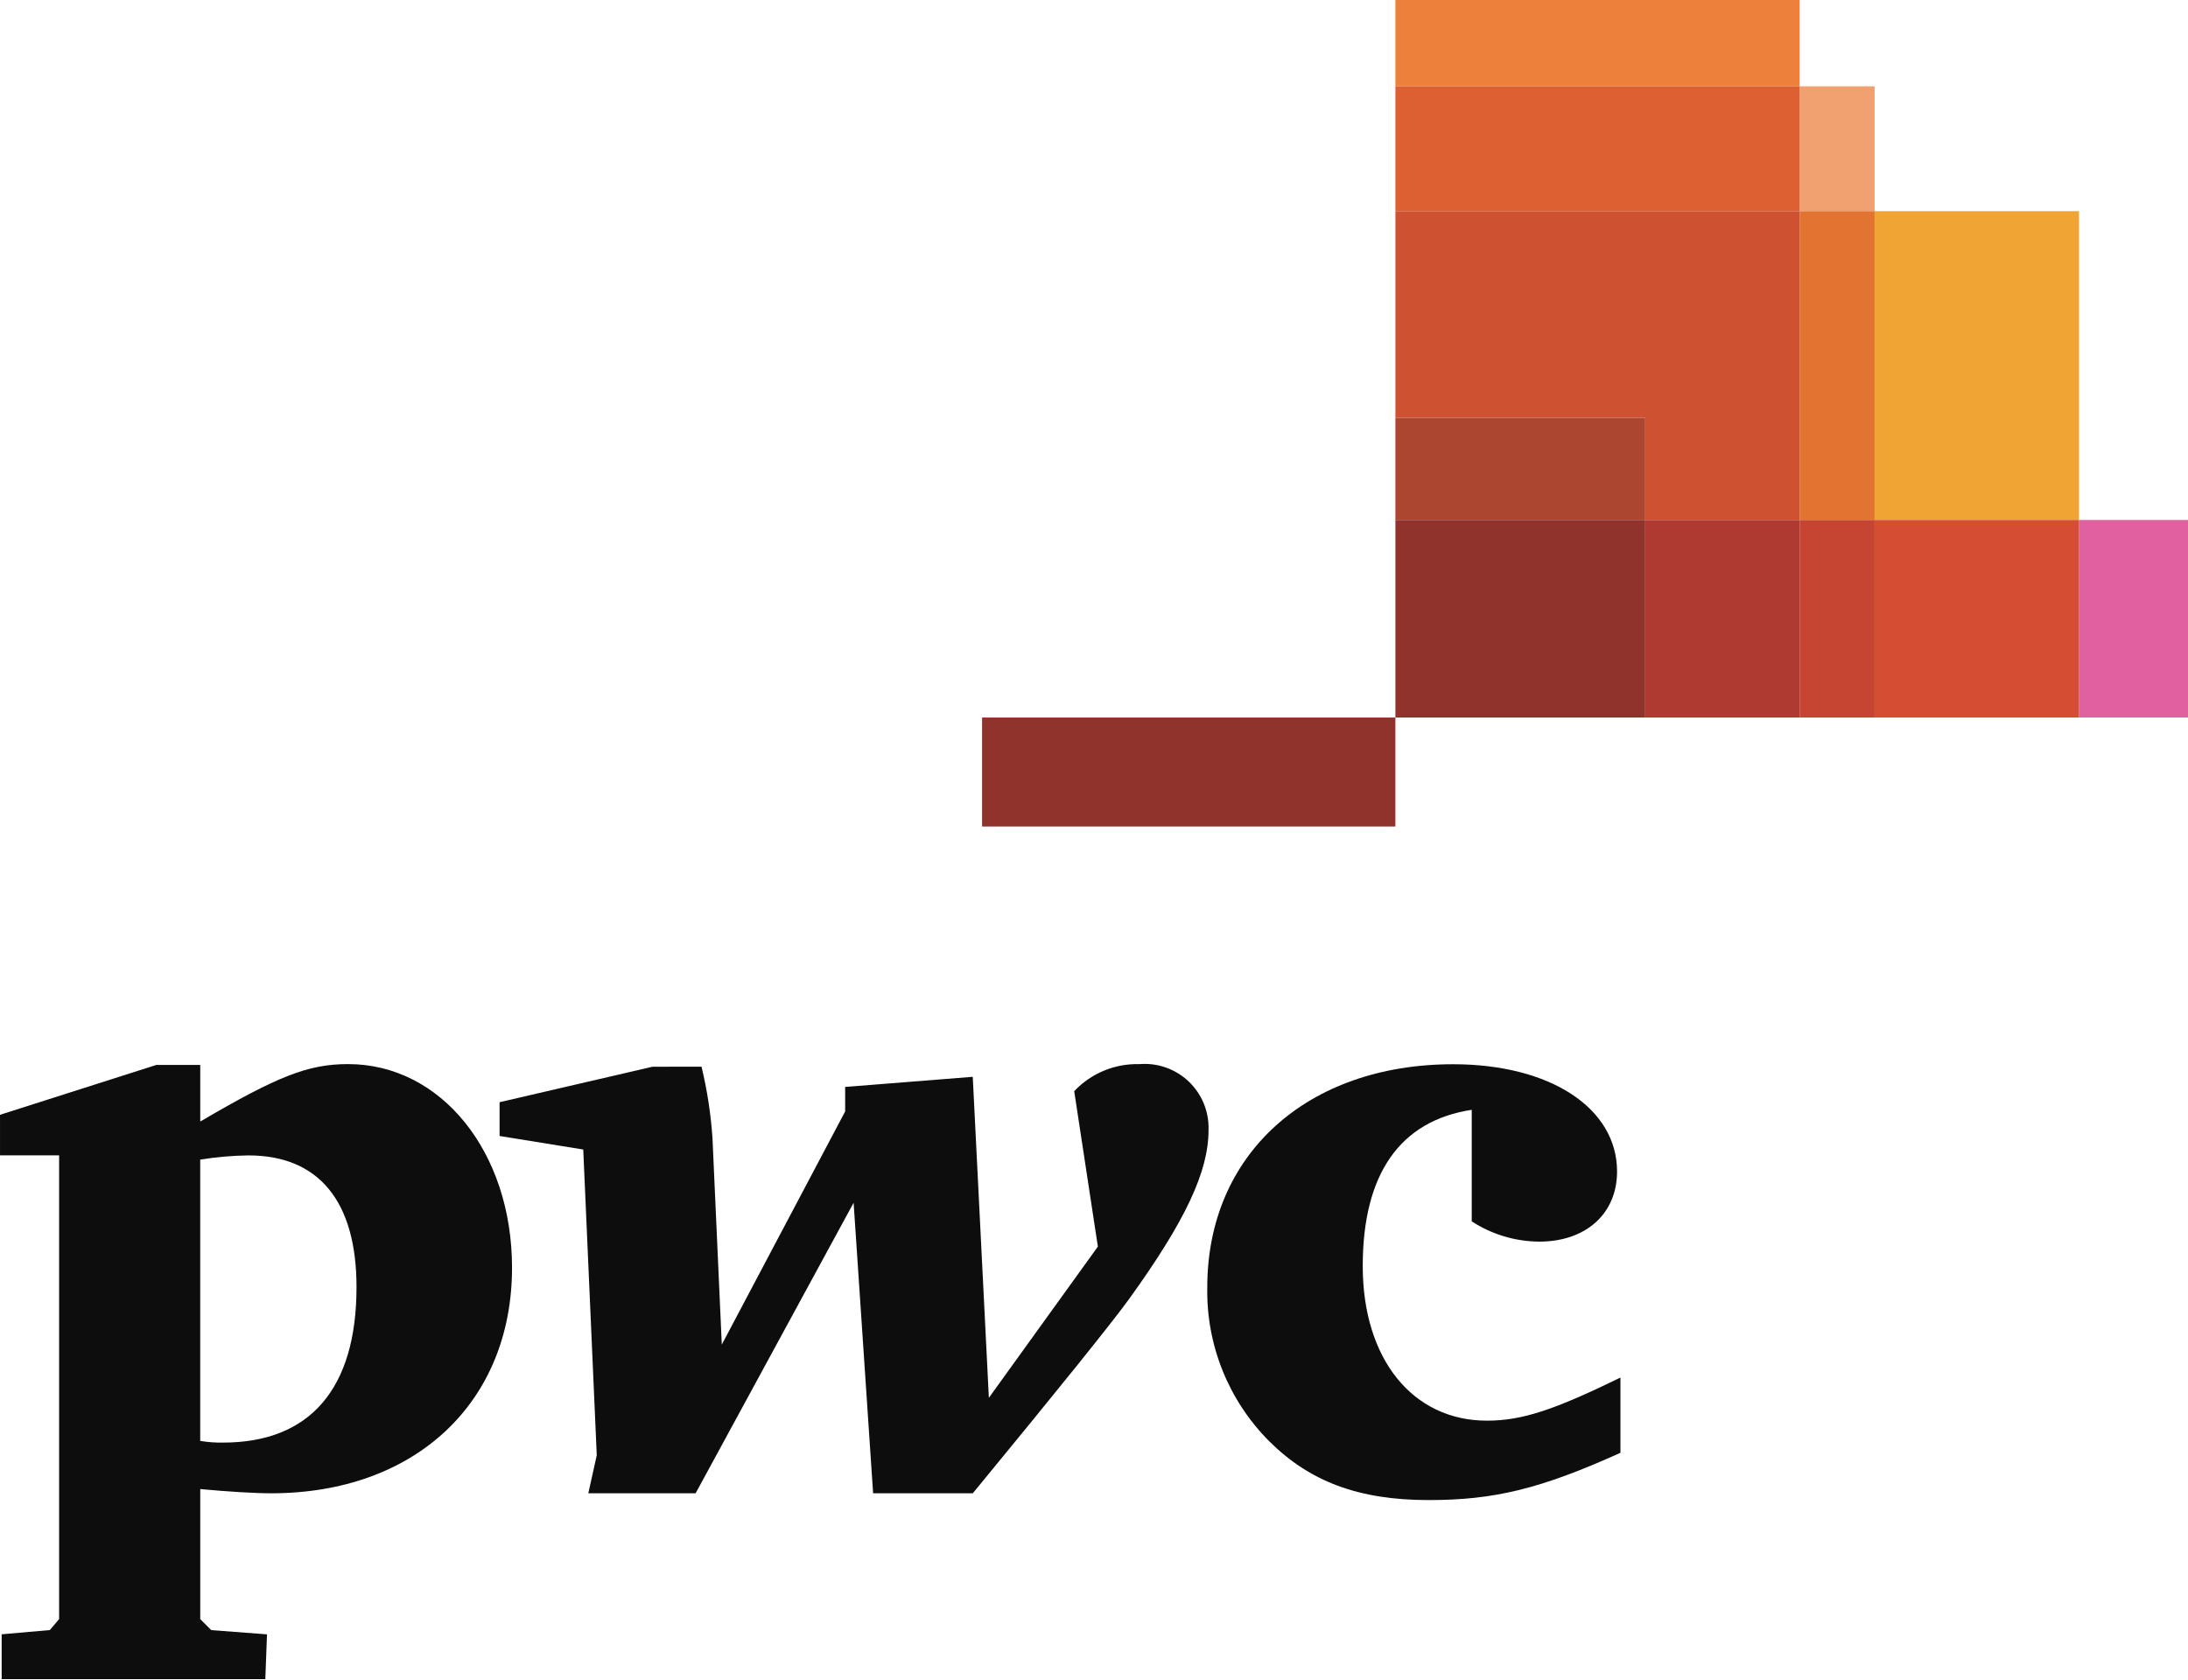
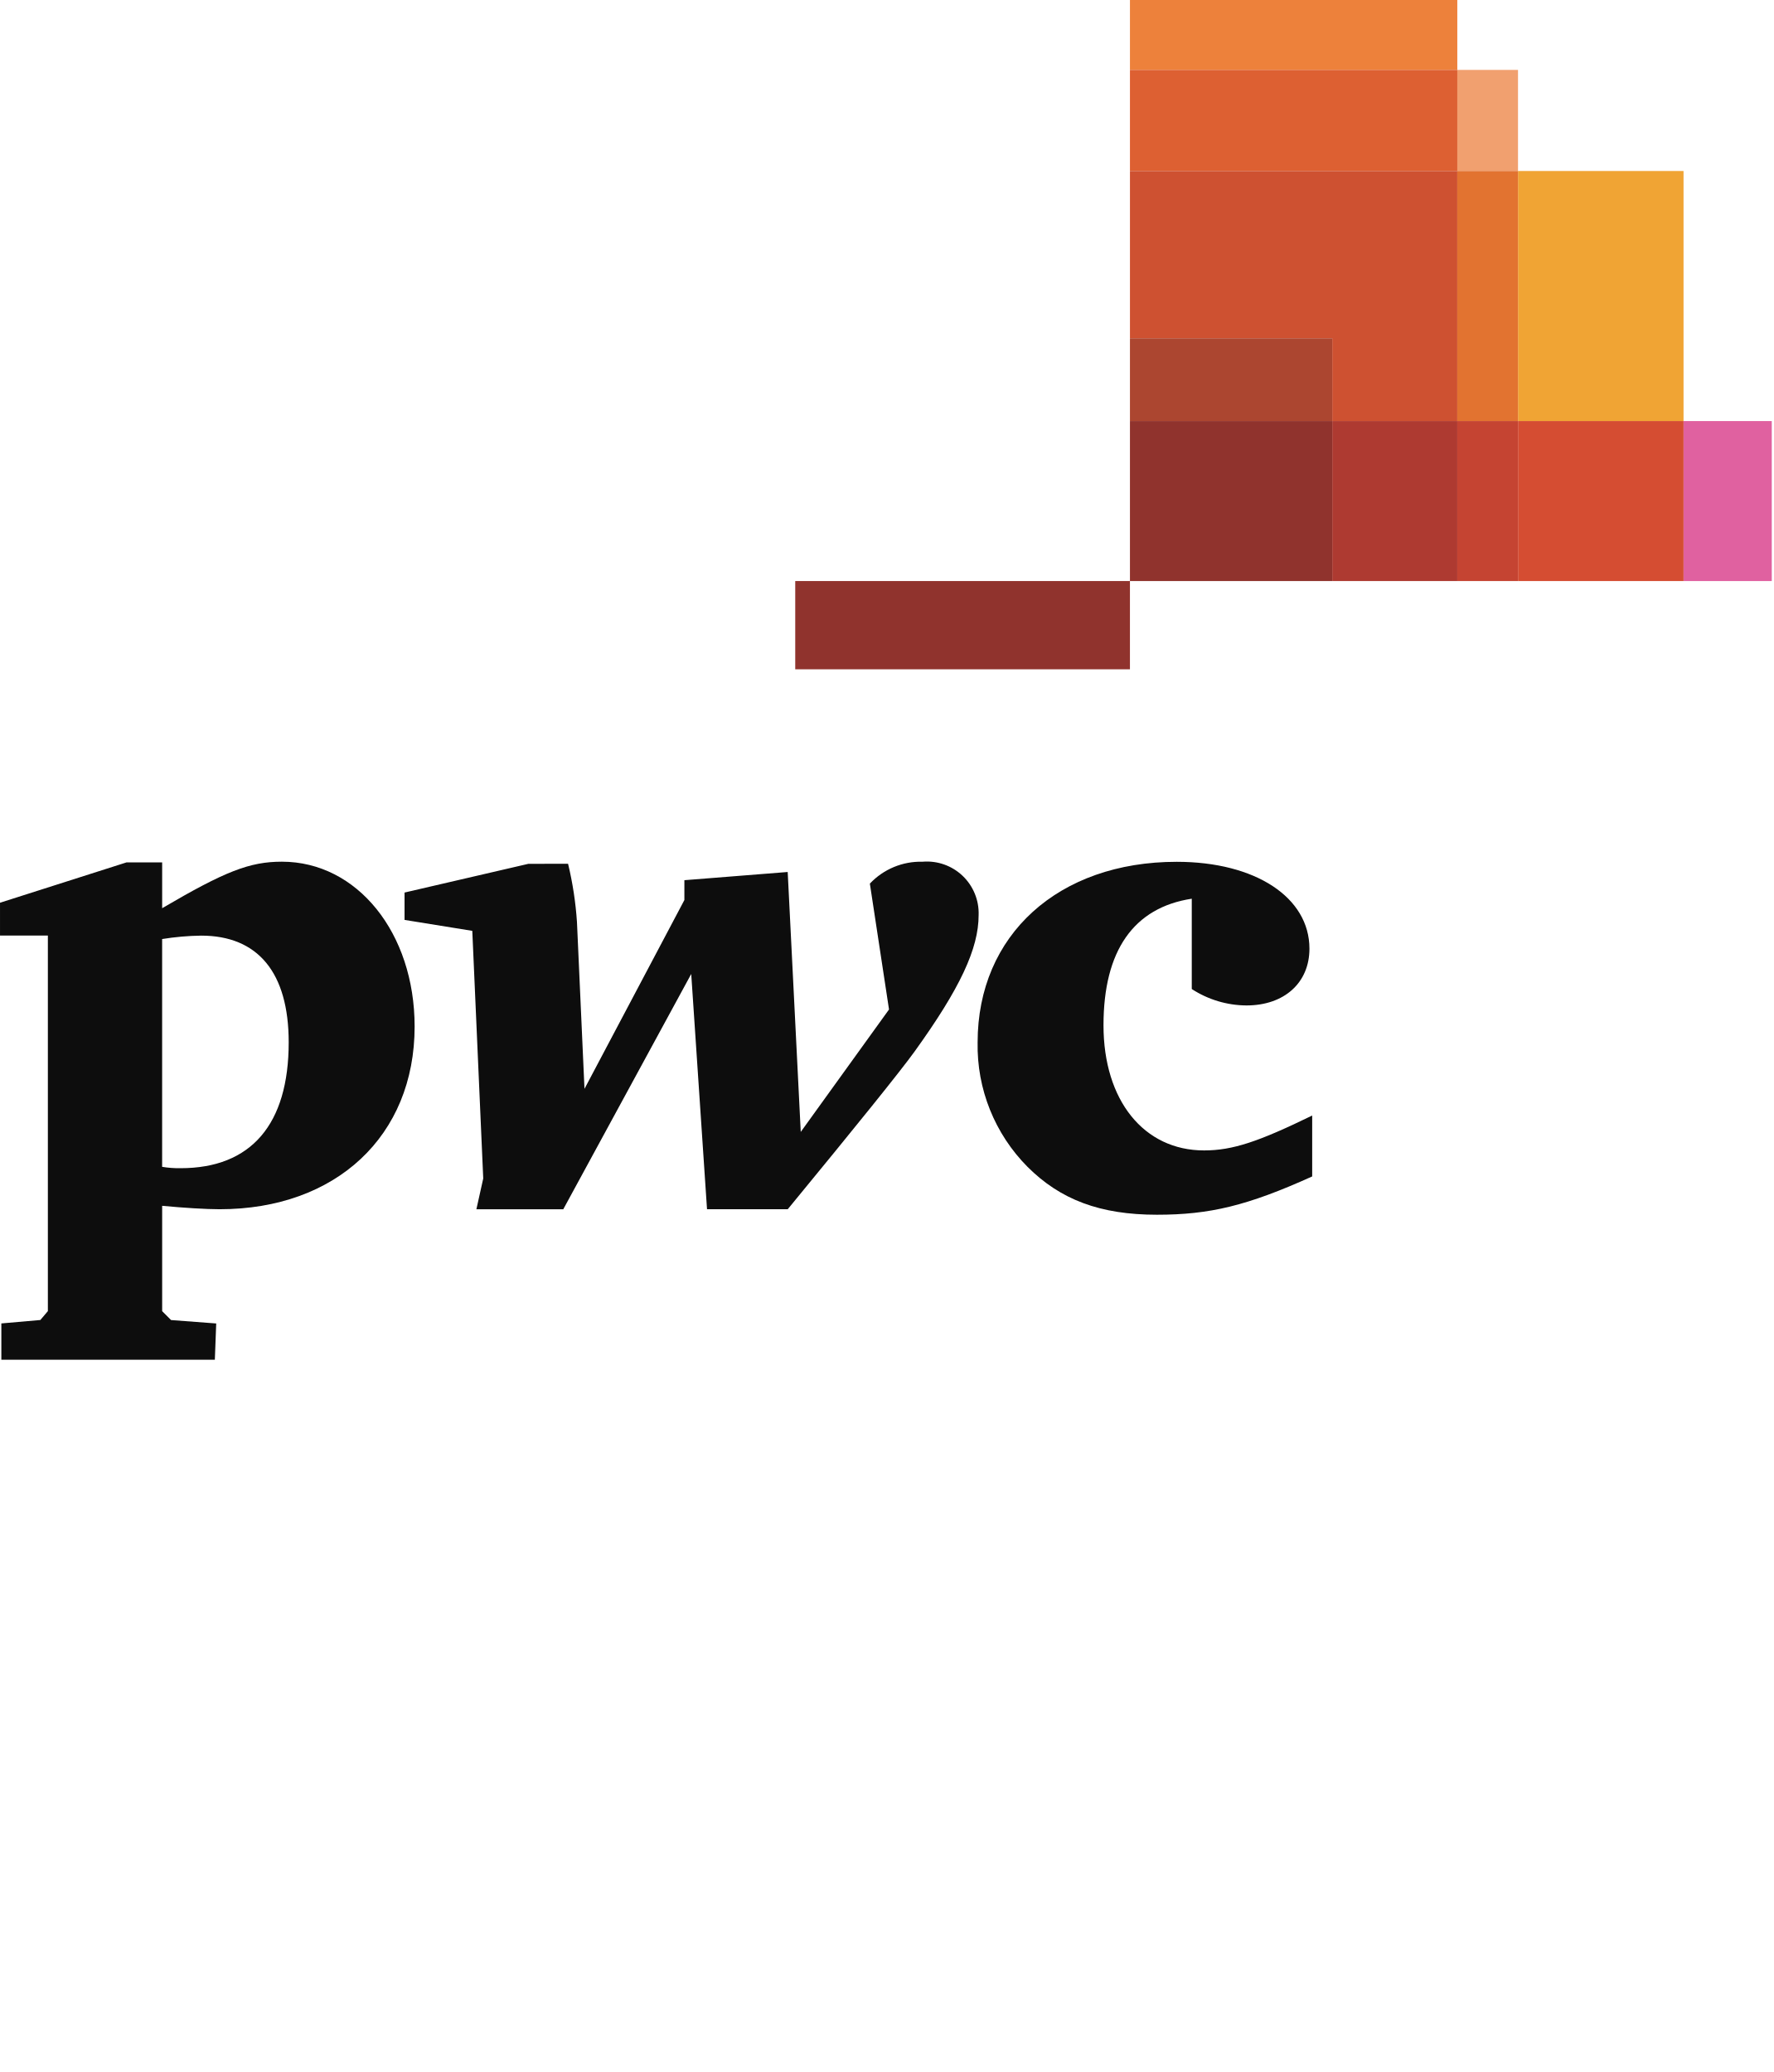
- <svg xmlns="http://www.w3.org/2000/svg" width="122.166" height="93.775" viewBox="0 0 122.166 93.775">
+ <svg xmlns="http://www.w3.org/2000/svg" width="122.282" height="142.897">
  <defs>
    <style>
-             .cls-1{fill:#0d0d0d}.cls-2{fill:#90332d}
+             .cls-2{fill:#0d0d0d}.cls-3{fill:#90332d}
        </style>
  </defs>
-   <g id="Group_2622" transform="translate(-139.007 -121.906)">
-     <g id="Group_2354" transform="translate(139.007 181.338)">
-       <path id="Path_1456" d="M139.1 316.2l2.689-.236.519-.613v-25.9h-3.3v-2.264l8.727-2.784h2.453v3.161c4.34-2.547 6.038-3.208 8.256-3.208 5.189 0 9.152 4.907 9.152 11.369 0 7.548-5.425 12.6-13.445 12.6-.943 0-2.453-.094-3.963-.236v7.265l.613.613 3.114.236-.094 2.5H139.1zm11.086-10.8a6.967 6.967 0 0 0 1.274.094c4.859 0 7.453-3.019 7.453-8.68 0-4.812-2.123-7.359-6.038-7.359a18.5 18.5 0 0 0-2.689.236z" class="cls-1" transform="translate(-139.007 -284.361)" />
-       <path id="Path_1457" d="M226.53 284.5a23.834 23.834 0 0 1 .613 4.01l.519 11.511L234.55 287v-1.368l7.124-.566.9 17.927 6.086-8.445-1.321-8.68a4.814 4.814 0 0 1 3.632-1.51 3.569 3.569 0 0 1 3.868 3.68c0 2.311-1.273 5.048-4.434 9.435-.991 1.368-3.916 5-8.727 10.85h-5.567l-1.089-16.223-8.822 16.226h-5.991l.472-2.123-.755-17.077-4.671-.755v-1.887l8.539-1.981z" class="cls-1" transform="translate(-187.361 -284.361)" />
-       <path id="Path_1458" d="M338.031 286.909c-4.01.613-6.086 3.585-6.086 8.727 0 5.189 2.784 8.633 6.935 8.633 1.981 0 3.774-.613 7.454-2.406v4.2c-4.482 2.028-7.076 2.641-10.709 2.641-3.916 0-6.652-1.038-8.916-3.3a11.852 11.852 0 0 1-3.444-8.586c0-7.407 5.566-12.454 13.728-12.454 5.425 0 9.152 2.453 9.152 5.991 0 2.359-1.745 3.915-4.34 3.915a6.982 6.982 0 0 1-3.774-1.132z" class="cls-1" transform="translate(-255.857 -284.361)" />
+   <g id="PWC" transform="translate(-139.007 -121.906)">
+     <path id="Rectangle_993" data-name="Rectangle 993" transform="translate(139.289 205.803)" style="fill:none" d="M0 0h122v59H0z" />
+     <g id="Group_2354" data-name="Group 2354" transform="translate(139.007 181.338)">
+       <path id="Path_1456" data-name="Path 1456" class="cls-2" d="m139.1 316.2 2.689-.236.519-.613v-25.9h-3.3v-2.264l8.727-2.784h2.453v3.161c4.34-2.547 6.038-3.208 8.256-3.208 5.189 0 9.152 4.907 9.152 11.369 0 7.548-5.425 12.6-13.445 12.6-.943 0-2.453-.094-3.963-.236v7.265l.613.613 3.114.236-.094 2.5H139.1zm11.086-10.8a6.967 6.967 0 0 0 1.274.094c4.859 0 7.453-3.019 7.453-8.68 0-4.812-2.123-7.359-6.038-7.359a18.5 18.5 0 0 0-2.689.236z" transform="translate(-139.007 -284.361)" />
+       <path id="Path_1457" data-name="Path 1457" class="cls-2" d="M226.53 284.5a23.834 23.834 0 0 1 .613 4.01l.519 11.511L234.55 287v-1.368l7.124-.566.9 17.927 6.086-8.445-1.321-8.68a4.814 4.814 0 0 1 3.632-1.51 3.569 3.569 0 0 1 3.868 3.68c0 2.311-1.273 5.048-4.434 9.435-.991 1.368-3.916 5-8.727 10.85h-5.567l-1.089-16.223-8.822 16.226h-5.991l.472-2.123-.755-17.077-4.671-.755v-1.887l8.539-1.981z" transform="translate(-187.361 -284.361)" />
+       <path id="Path_1458" data-name="Path 1458" class="cls-2" d="M338.031 286.909c-4.01.613-6.086 3.585-6.086 8.727 0 5.189 2.784 8.633 6.935 8.633 1.981 0 3.774-.613 7.454-2.406v4.2c-4.482 2.028-7.076 2.641-10.709 2.641-3.916 0-6.652-1.038-8.916-3.3a11.852 11.852 0 0 1-3.444-8.586c0-7.407 5.566-12.454 13.728-12.454 5.425 0 9.152 2.453 9.152 5.991 0 2.359-1.745 3.915-4.34 3.915a6.982 6.982 0 0 1-3.774-1.132z" transform="translate(-255.857 -284.361)" />
    </g>
-     <path id="Rectangle_837" d="M0 0H23.078V6.087H0z" class="cls-2" transform="translate(193.84 161.978)" />
-     <g id="Group_2355" transform="translate(216.919 121.906)">
-       <path id="Rectangle_838" fill="#ed813b" d="M0 0H22.571V4.821H0z" transform="translate(0 0)" />
-       <path id="Rectangle_839" fill="#f1a06f" d="M0 0H4.186V6.972H0z" transform="translate(22.571 4.821)" />
-       <path id="Rectangle_840" fill="#dd6032" d="M0 0H22.571V6.972H0z" transform="translate(0 4.821)" />
-       <path id="Rectangle_841" fill="#f0a434" d="M0 0H11.413V17.247H0z" transform="translate(26.757 11.793)" />
-       <path id="Rectangle_842" fill="#e27330" d="M0 0H4.186V17.247H0z" transform="translate(22.571 11.793)" />
-       <path id="Path_1459" fill="#ce5131" d="M365.925 171.389h8.622v-17.247h-22.57v11.54h13.949z" transform="translate(-351.977 -142.349)" />
-       <path id="Rectangle_843" fill="#e061a0" d="M0 0H6.084V11.033H0z" transform="translate(38.17 29.04)" />
-       <path id="Rectangle_844" fill="#d54d32" d="M0 0H11.413V11.033H0z" transform="translate(26.757 29.04)" />
-       <path id="Rectangle_845" fill="#c54432" d="M0 0H4.186V11.033H0z" transform="translate(22.571 29.04)" />
-       <path id="Rectangle_846" fill="#ae3a31" d="M0 0H8.622V11.033H0z" transform="translate(13.949 29.04)" />
-       <path id="Rectangle_847" fill="#ac4630" d="M0 0H13.949V5.707H0z" transform="translate(0 23.333)" />
-       <path id="Rectangle_848" d="M0 0H13.949V11.033H0z" class="cls-2" transform="translate(0 29.04)" />
+     <path id="Rectangle_837" data-name="Rectangle 837" class="cls-3" transform="translate(193.84 161.978)" d="M0 0h23.078v6.087H0z" />
+     <g id="Group_2355" data-name="Group 2355" transform="translate(216.919 121.906)">
+       <path id="Rectangle_838" data-name="Rectangle 838" style="fill:#ed813b" d="M0 0h22.571v4.821H0z" />
+       <path id="Rectangle_839" data-name="Rectangle 839" transform="translate(22.571 4.821)" style="fill:#f1a06f" d="M0 0h4.186v6.972H0z" />
+       <path id="Rectangle_840" data-name="Rectangle 840" transform="translate(0 4.821)" style="fill:#dd6032" d="M0 0h22.571v6.972H0z" />
+       <path id="Rectangle_841" data-name="Rectangle 841" transform="translate(26.757 11.793)" style="fill:#f0a434" d="M0 0h11.413v17.247H0z" />
+       <path id="Rectangle_842" data-name="Rectangle 842" transform="translate(22.571 11.793)" style="fill:#e27330" d="M0 0h4.186v17.247H0z" />
+       <path id="Path_1459" data-name="Path 1459" d="M365.925 171.389h8.622v-17.247h-22.57v11.54h13.949z" transform="translate(-351.977 -142.349)" style="fill:#ce5131" />
+       <path id="Rectangle_843" data-name="Rectangle 843" transform="translate(38.17 29.04)" style="fill:#e061a0" d="M0 0h6.084v11.033H0z" />
+       <path id="Rectangle_844" data-name="Rectangle 844" transform="translate(26.757 29.04)" style="fill:#d54d32" d="M0 0h11.413v11.033H0z" />
+       <path id="Rectangle_845" data-name="Rectangle 845" transform="translate(22.571 29.04)" style="fill:#c54432" d="M0 0h4.186v11.033H0z" />
+       <path id="Rectangle_846" data-name="Rectangle 846" transform="translate(13.949 29.04)" style="fill:#ae3a31" d="M0 0h8.622v11.033H0z" />
+       <path id="Rectangle_847" data-name="Rectangle 847" transform="translate(0 23.333)" style="fill:#ac4630" d="M0 0h13.949v5.707H0z" />
+       <path id="Rectangle_848" data-name="Rectangle 848" class="cls-3" transform="translate(0 29.04)" d="M0 0h13.949v11.033H0z" />
    </g>
  </g>
</svg>
